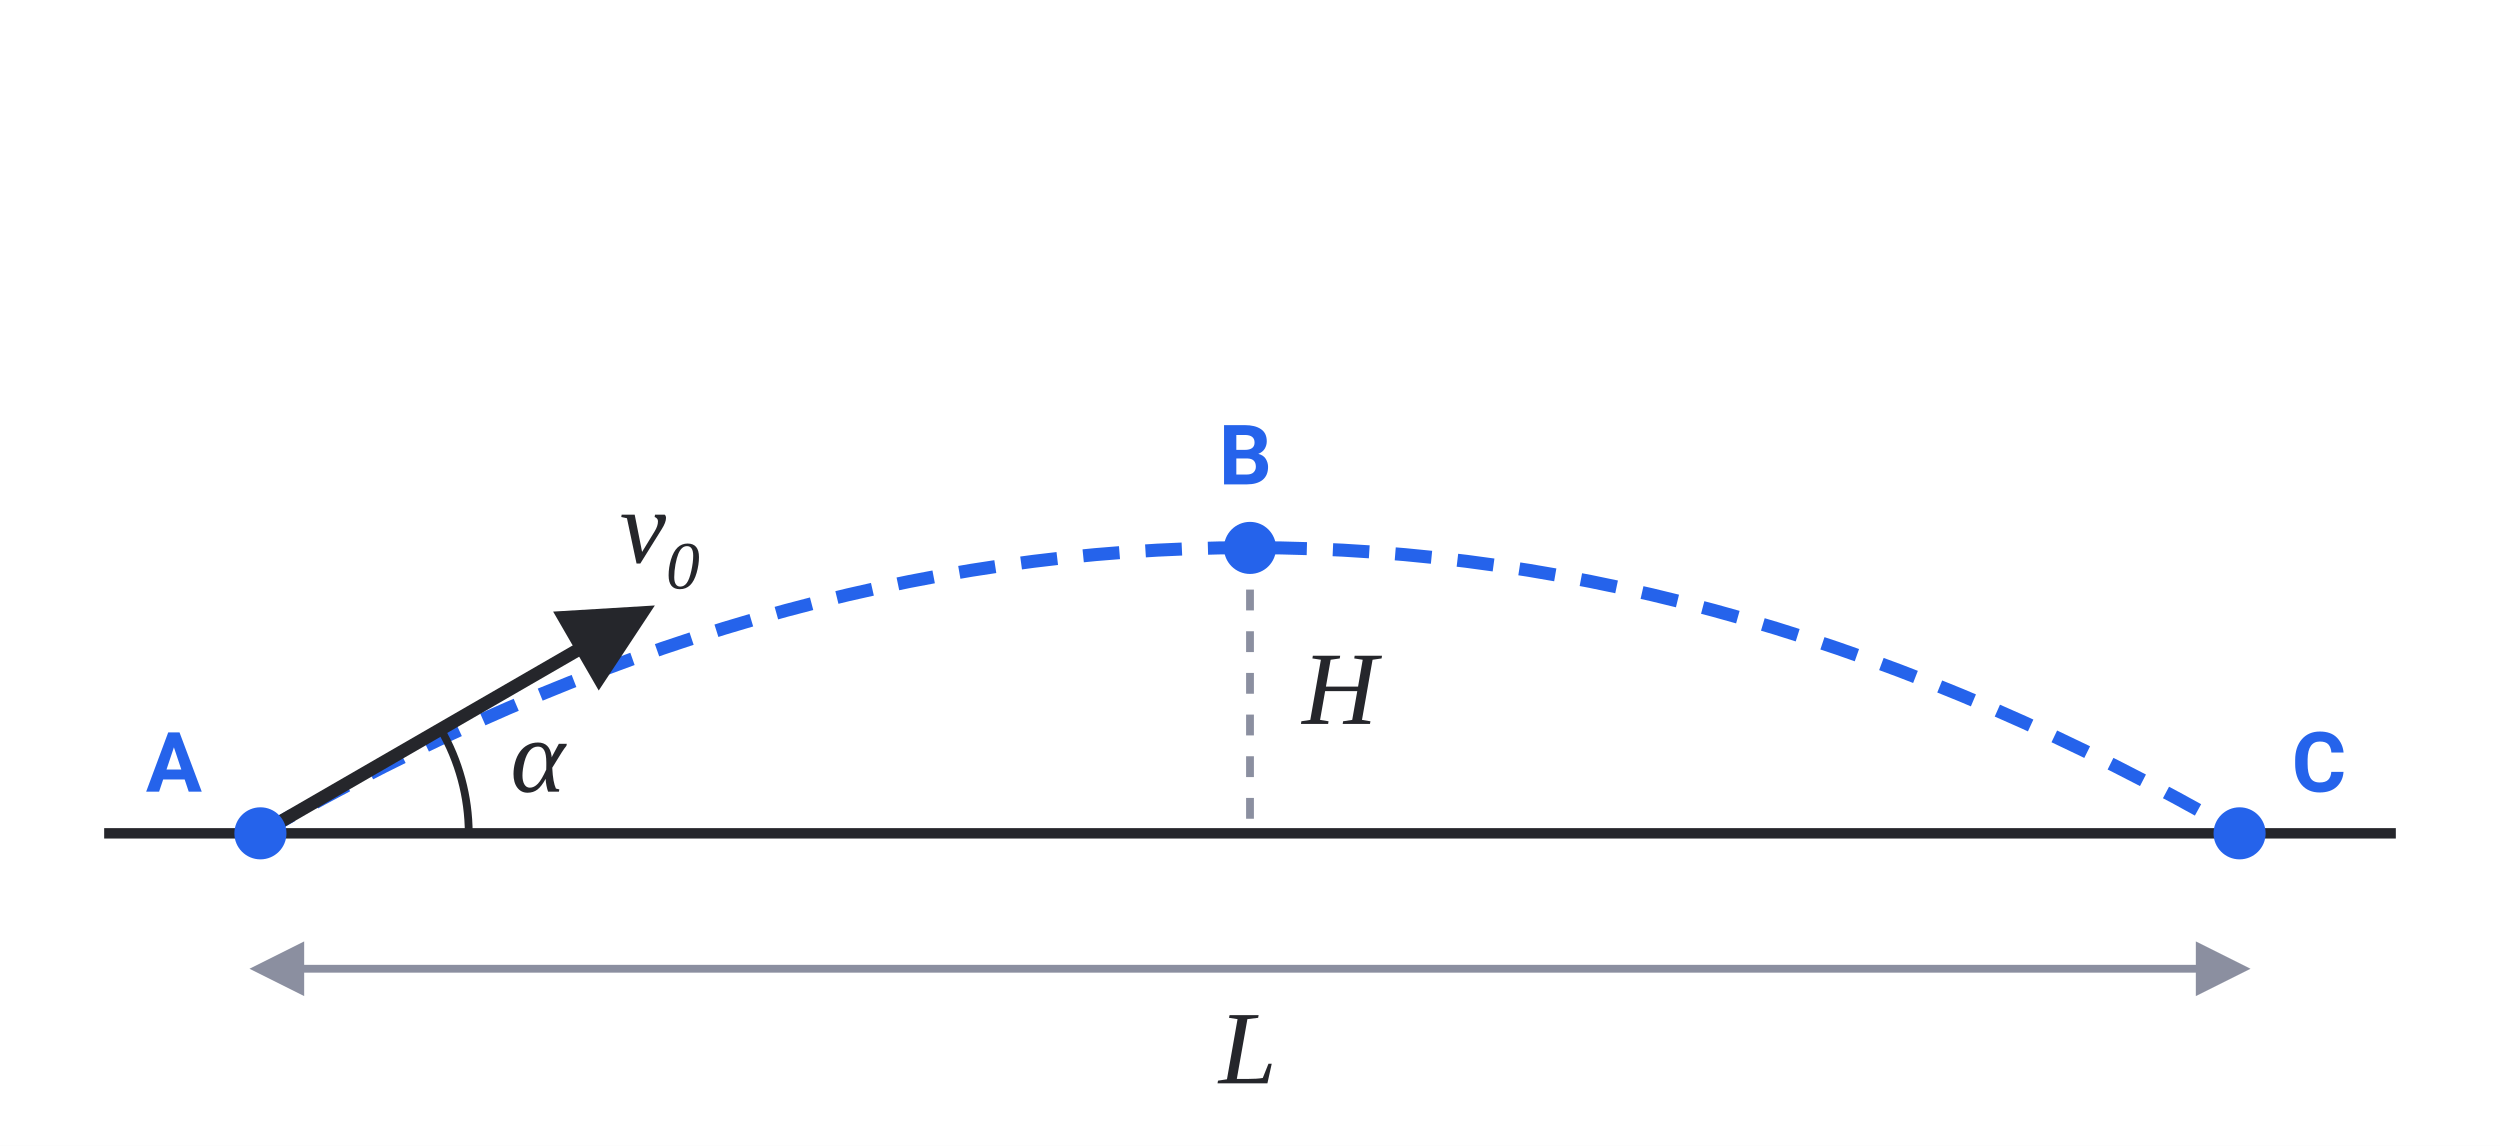
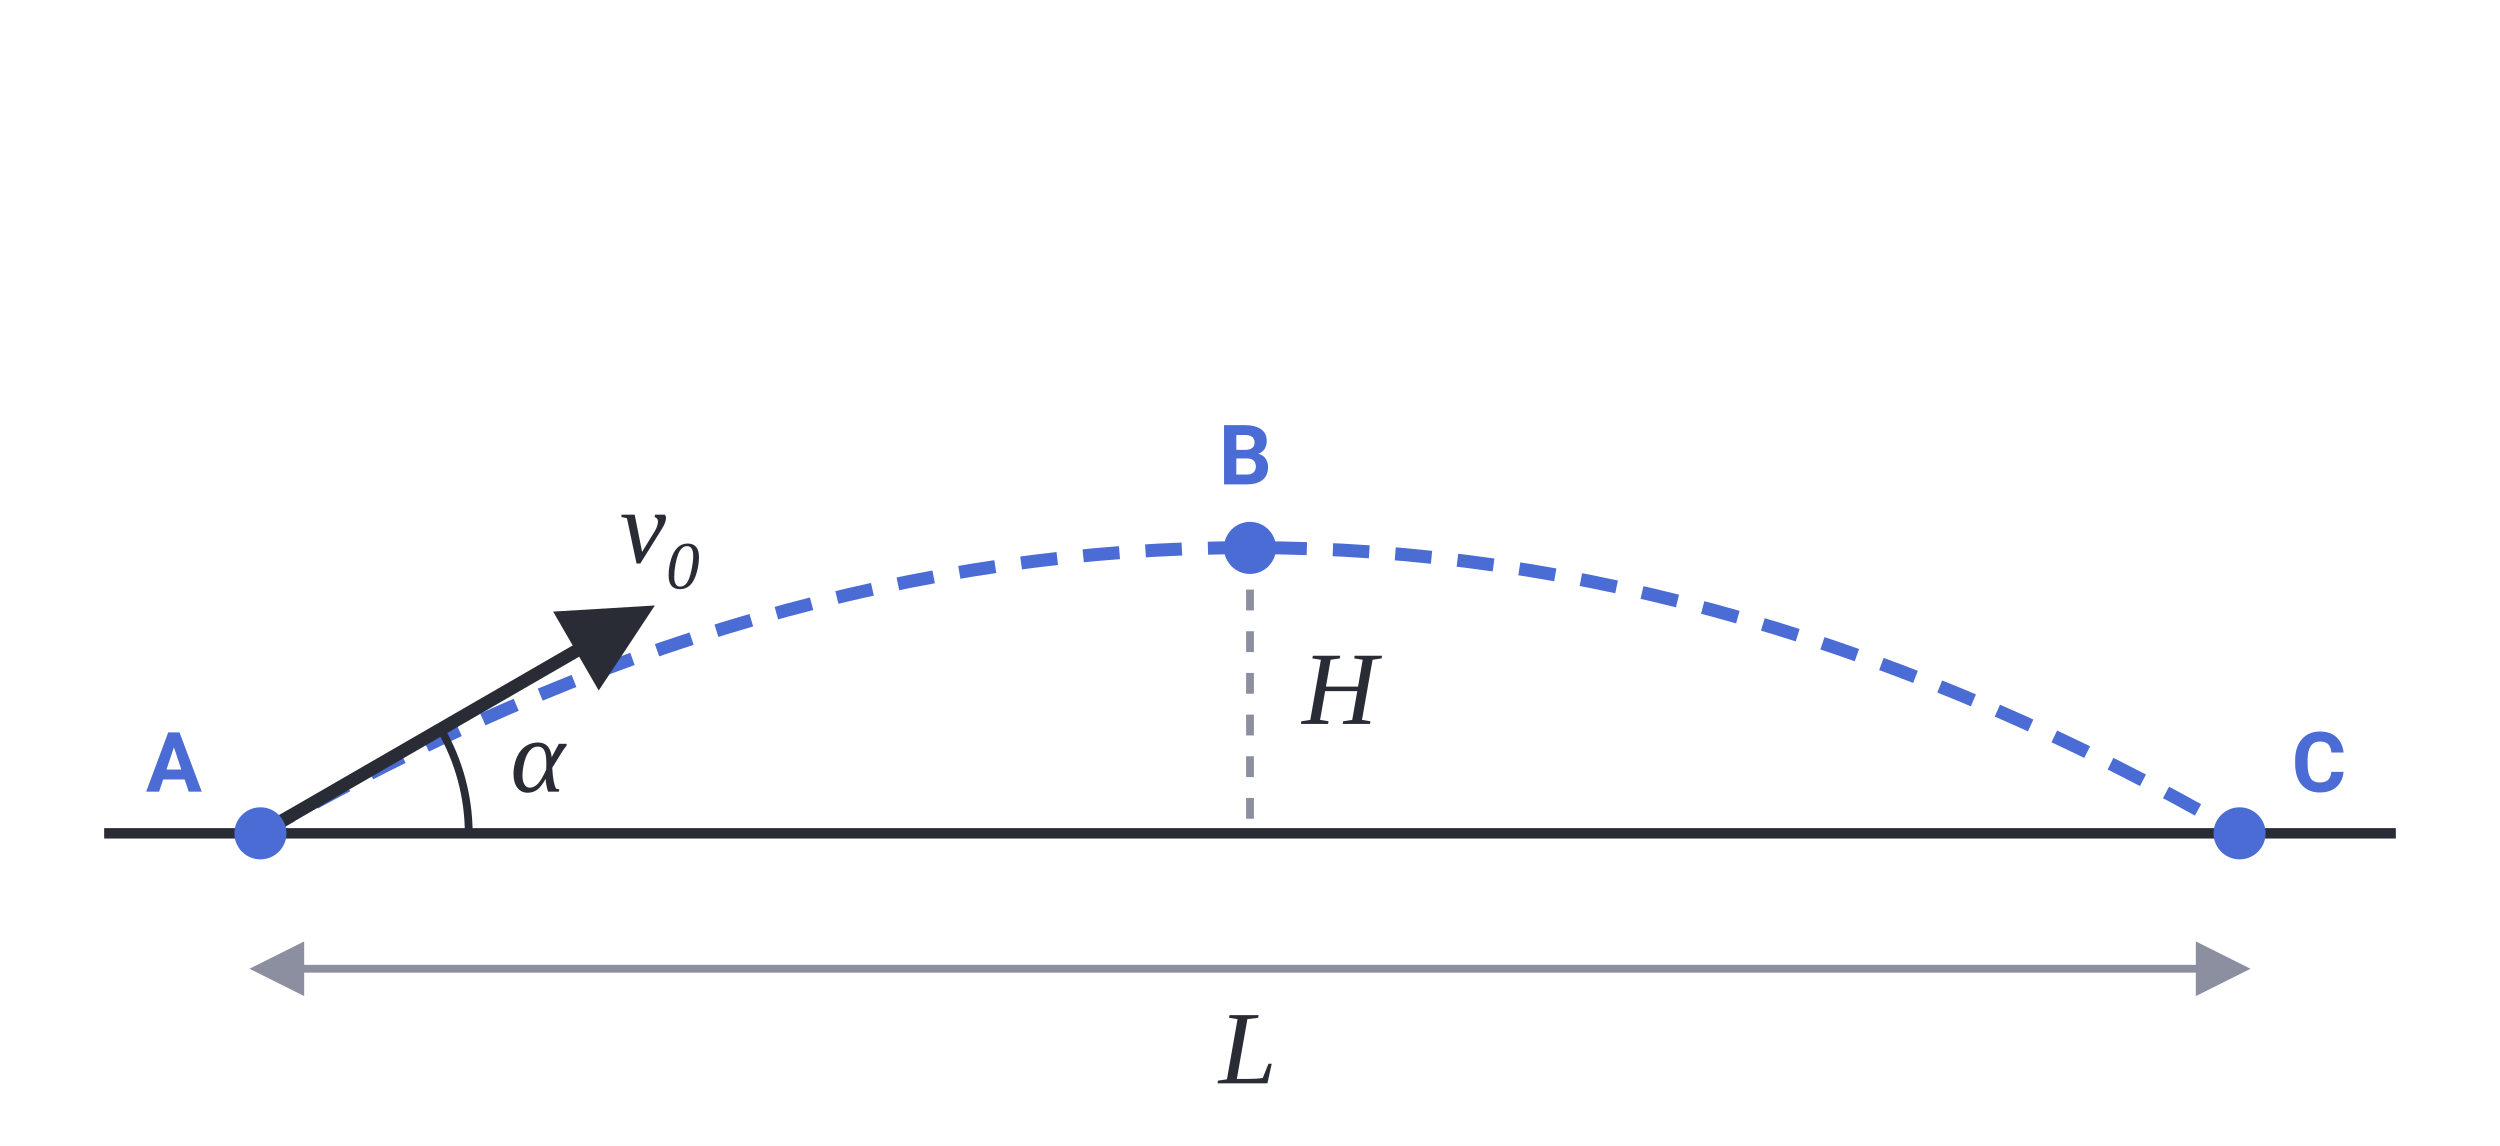
<svg xmlns="http://www.w3.org/2000/svg" width="480" height="220" viewBox="0 0 480 220">
  <rect width="480" height="220" fill="#fff" />
  <defs>
    <marker id="a" viewBox="0 0 10 10" refX="8" refY="5" markerWidth="7" markerHeight="7" orient="auto-start-reverse">
-       <path d="M0 0 10 5 0 10z" fill="#25262b" />
+       <path d="M0 0 10 5 0 10z" fill="#2a2c35" />
    </marker>
    <marker id="b" viewBox="0 0 10 10" refX="8" refY="5" markerWidth="7" markerHeight="7" orient="auto-start-reverse">
-       <path d="M0 0 10 5 0 10z" fill="#2563eb" />
+       <path d="M0 0 10 5 0 10z" fill="#4a6cd4" />
    </marker>
    <marker id="m" viewBox="0 0 10 10" refX="8" refY="5" markerWidth="7" markerHeight="7" orient="auto-start-reverse">
      <path d="M0 0 10 5 0 10z" fill="#8b8fa0" />
    </marker>
  </defs>
-   <line x1="20" y1="160" x2="460" y2="160" stroke="#25262b" stroke-width="2" />
-   <path d="M50 160 Q240 50.3 430 160" fill="none" stroke="#2563eb" stroke-width="2.5" stroke-dasharray="7 5" />
+   <line x1="20" y1="160" x2="460" y2="160" stroke="#2a2c35" stroke-width="2" />
+   <path d="M50 160 Q240 50.3 430 160" fill="none" stroke="#4a6cd4" stroke-width="2.5" stroke-dasharray="7 5" />
  <line x1="240" y1="105.2" x2="240" y2="160" stroke="#8b8fa0" stroke-width="1.5" stroke-dasharray="4 4" />
-   <line x1="50" y1="160" x2="122.7" y2="118.0" stroke="#25262b" stroke-width="2.5" marker-end="url(#a)" />
-   <path d="M90 160 A40 40 0 0 0 84.6 140.0" fill="none" stroke="#25262b" stroke-width="1.5" />
+   <line x1="50" y1="160" x2="122.7" y2="118.0" stroke="#2a2c35" stroke-width="2.5" marker-end="url(#a)" />
+   <path d="M90 160 A40 40 0 0 0 84.6 140.0" fill="none" stroke="#2a2c35" stroke-width="1.5" />
  <line x1="50" y1="186" x2="430" y2="186" stroke="#8b8fa0" stroke-width="1.5" marker-start="url(#m)" marker-end="url(#m)" />
-   <circle cx="50" cy="160" r="5" fill="#2563eb" />
-   <circle cx="240" cy="105.2" r="5" fill="#2563eb" />
-   <circle cx="430" cy="160" r="5" fill="#2563eb" />
-   <g font-family="Georgia, 'Times New Roman', serif" font-style="italic" font-size="20" fill="#25262b">
+   <circle cx="50" cy="160" r="5" fill="#4a6cd4" />
+   <circle cx="240" cy="105.2" r="5" fill="#4a6cd4" />
+   <circle cx="430" cy="160" r="5" fill="#4a6cd4" />
+   <g font-family="Georgia, 'Times New Roman', serif" font-style="italic" font-size="20" fill="#2a2c35">
    <text x="119" y="108">v<tspan font-size="13" dy="5">0</tspan>
    </text>
    <text x="98" y="152">α</text>
    <text x="250" y="139">H</text>
    <text x="234" y="208">L</text>
  </g>
-   <g font-family="system-ui, -apple-system, 'Segoe UI', Roboto, sans-serif" font-size="16" font-weight="600" fill="#2563eb">
+   <g font-family="system-ui, -apple-system, 'Segoe UI', Roboto, sans-serif" font-size="16" font-weight="600" fill="#4a6cd4">
    <text x="28" y="152">A</text>
    <text x="234" y="93">B</text>
    <text x="440" y="152">C</text>
  </g>
</svg>
